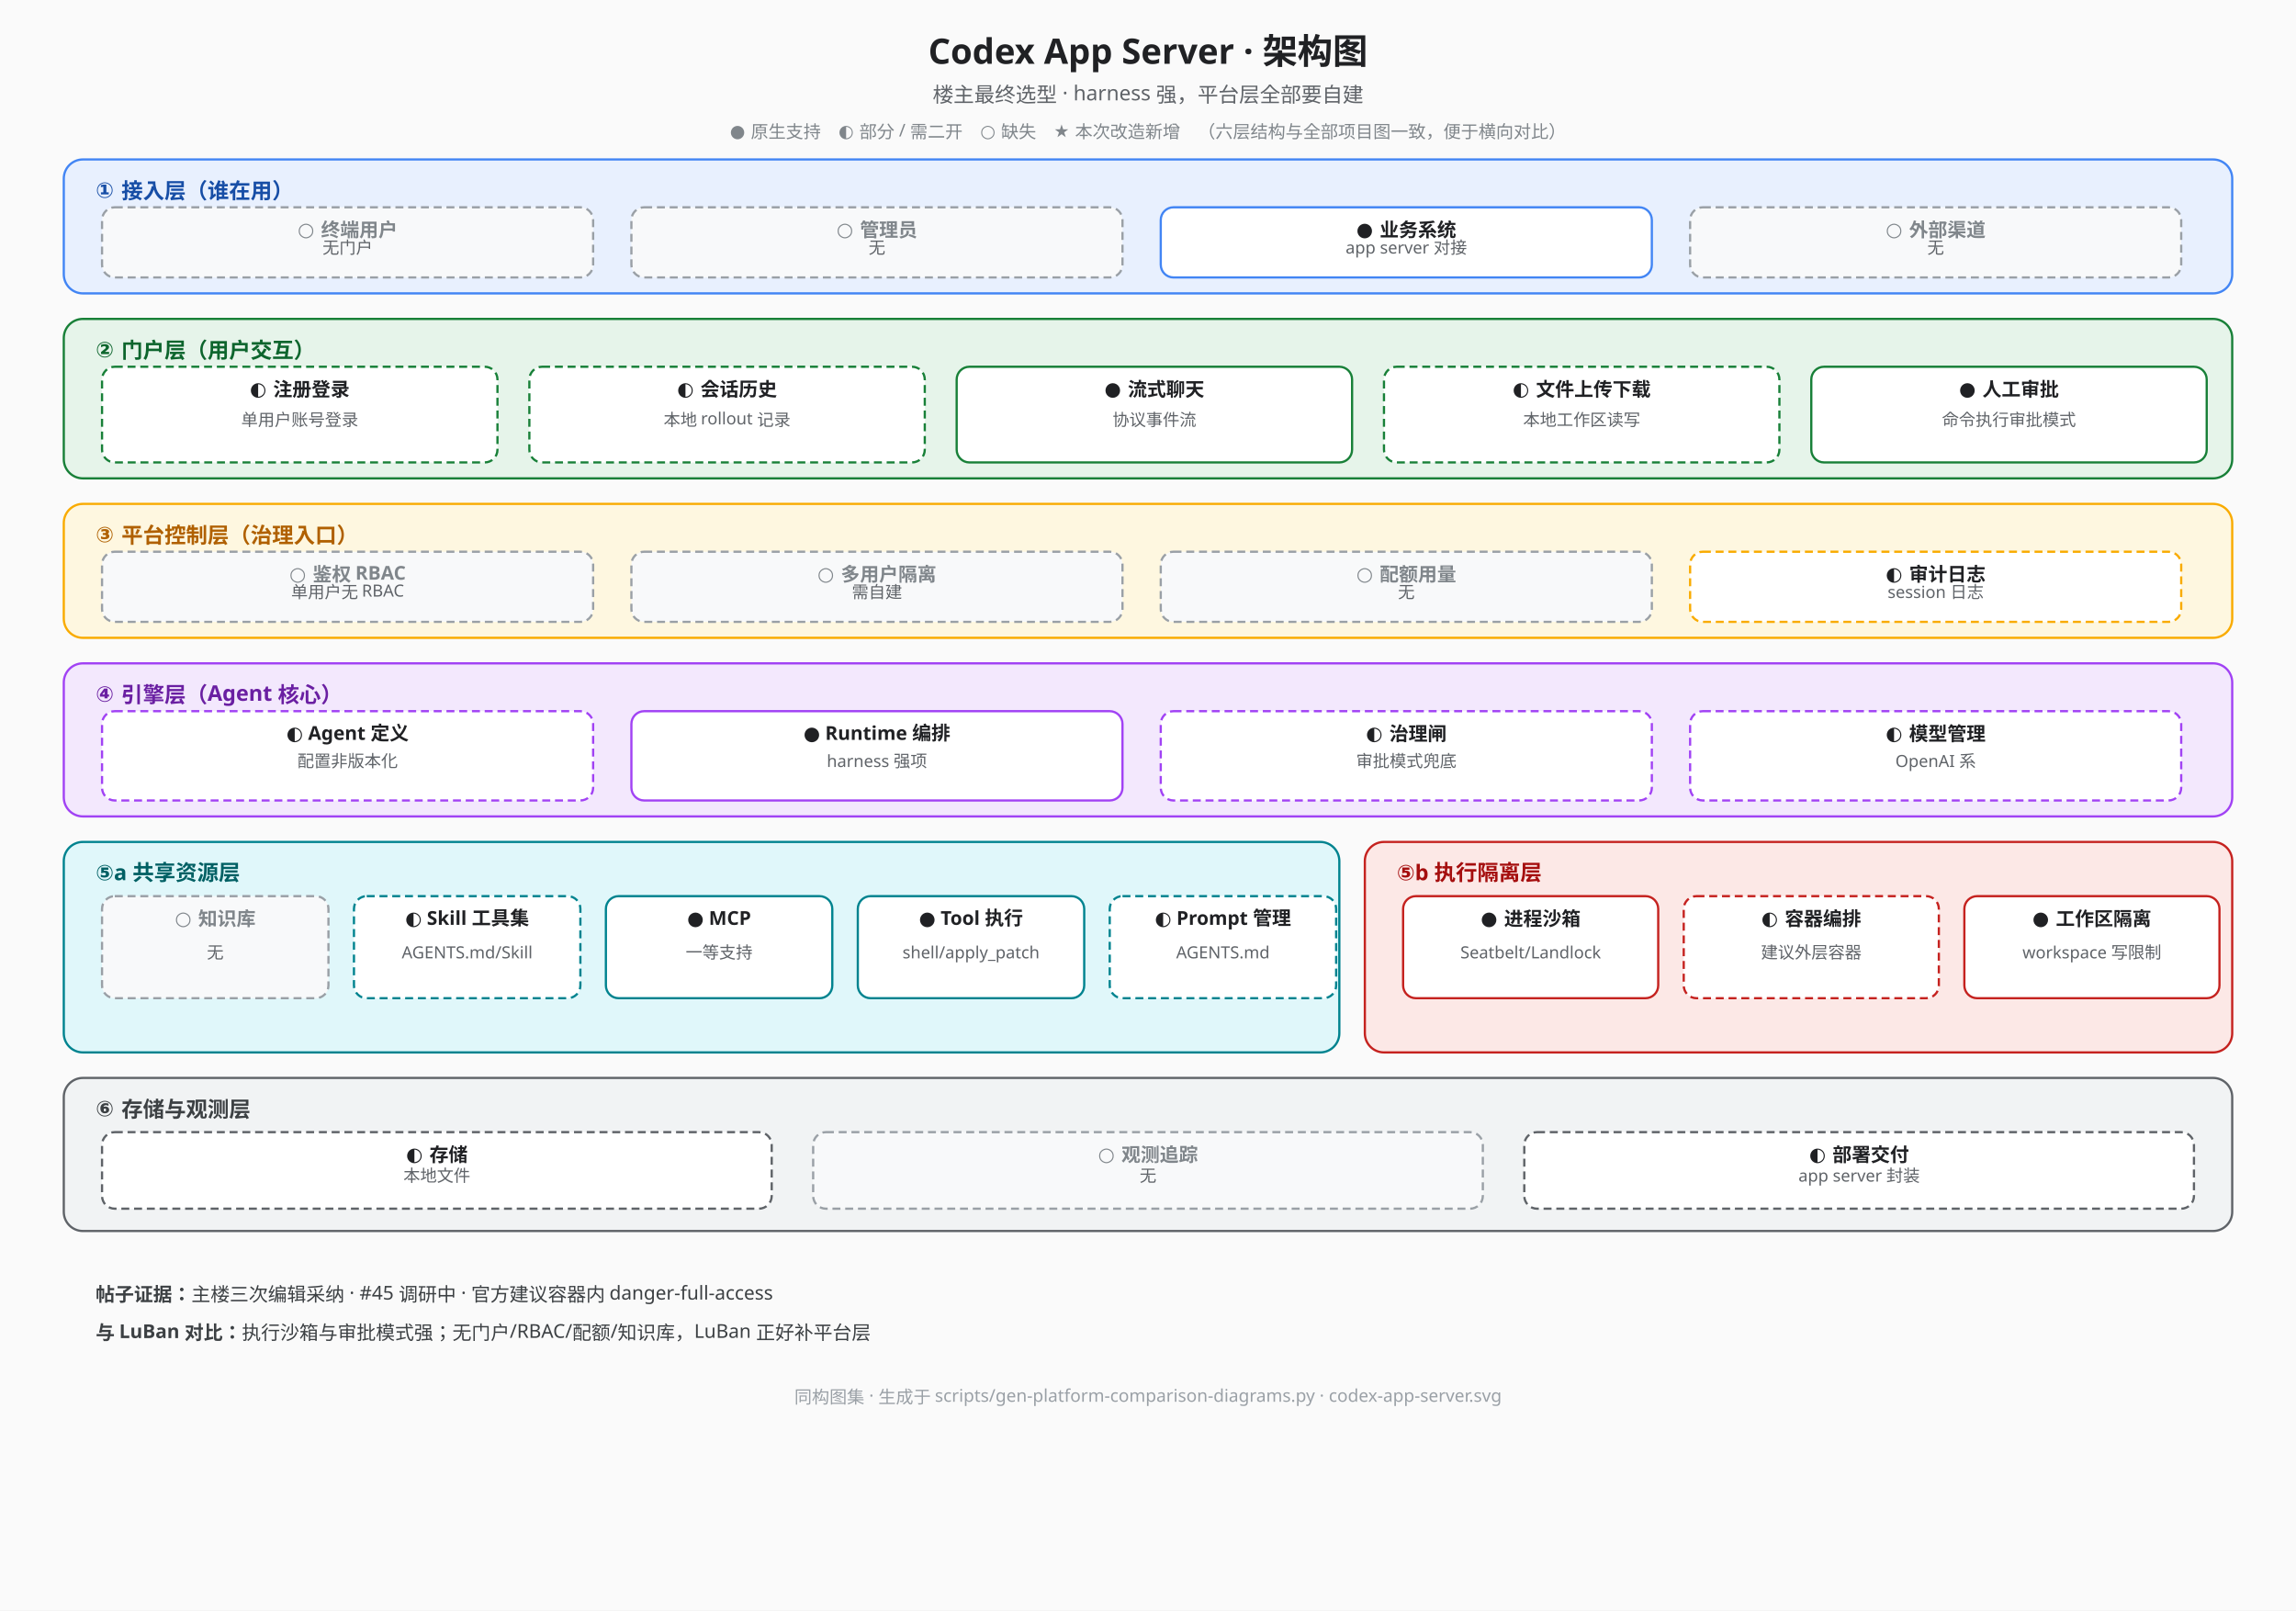
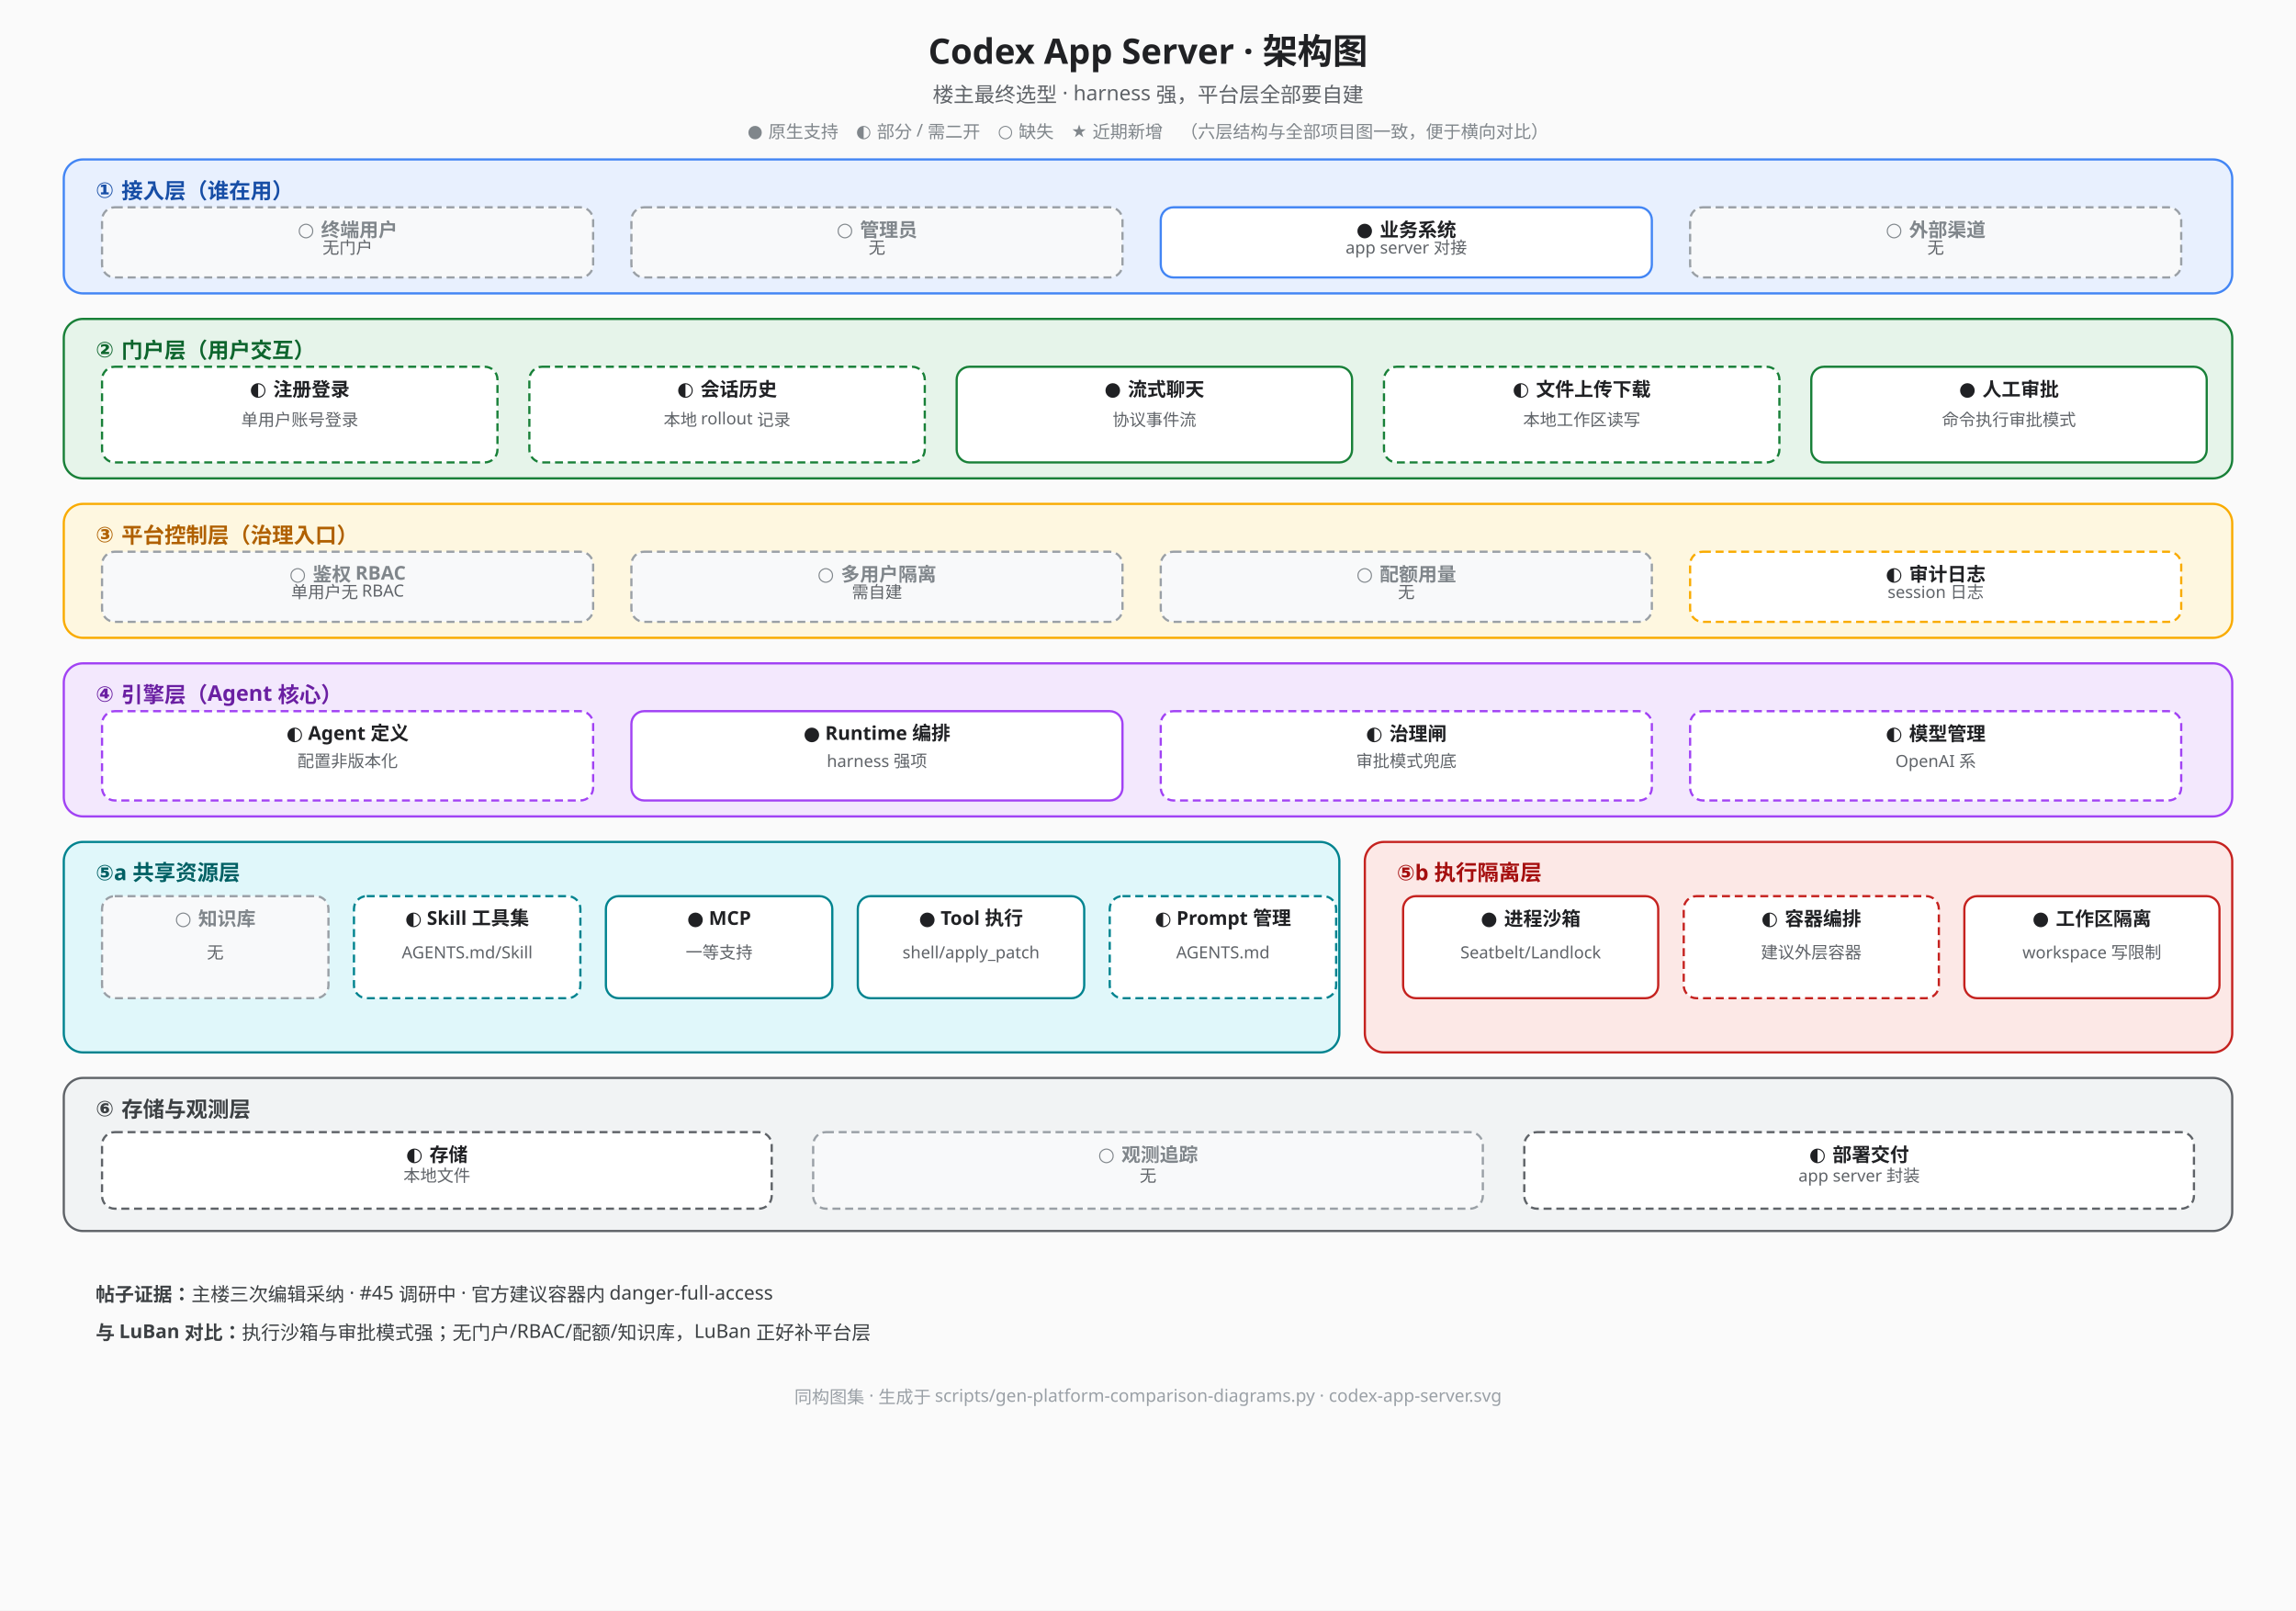
<svg xmlns="http://www.w3.org/2000/svg" width="1440" height="1010" viewBox="0 0 1440 1010" font-family="'PingFang SC','Microsoft YaHei',sans-serif">
  <rect width="1440" height="1010" fill="#FAFAFA" />
  <text x="720.0" y="40" text-anchor="middle" font-size="22" font-weight="700" fill="#202124">Codex App Server · 架构图</text>
  <text x="720.0" y="64" text-anchor="middle" font-size="13" fill="#5F6368">楼主最终选型 · harness 强，平台层全部要自建</text>
-   <text x="720.0" y="86" text-anchor="middle" font-size="11" fill="#80868B">● 原生支持　◐ 部分 / 需二开　○ 缺失　★ 本次改造新增　（六层结构与全部项目图一致，便于横向对比）</text>
+   <text x="720.0" y="86" text-anchor="middle" font-size="11" fill="#80868B">● 原生支持　◐ 部分 / 需二开　○ 缺失　★ 近期新增　（六层结构与全部项目图一致，便于横向对比）</text>
  <rect x="40" y="100" width="1360" height="84" rx="12" fill="#E8F0FE" stroke="#4285F4" stroke-width="1.4" />
  <text x="60" y="124" font-size="13.5" font-weight="700" fill="#174EA6">① 接入层（谁在用）</text>
  <rect x="64" y="130" width="308" height="44" rx="8" fill="#F8F9FA" stroke="#9AA0A6" stroke-dasharray="5 3" stroke-width="1.4" />
  <text x="218.0" y="148" text-anchor="middle" font-size="12" font-weight="600" fill="#80868B">○ 终端用户</text>
  <text x="218.0" y="159.0" text-anchor="middle" font-size="10.5" fill="#5F6368">无门户</text>
  <rect x="396" y="130" width="308" height="44" rx="8" fill="#F8F9FA" stroke="#9AA0A6" stroke-dasharray="5 3" stroke-width="1.4" />
  <text x="550.0" y="148" text-anchor="middle" font-size="12" font-weight="600" fill="#80868B">○ 管理员</text>
  <text x="550.0" y="159.0" text-anchor="middle" font-size="10.5" fill="#5F6368">无</text>
  <rect x="728" y="130" width="308" height="44" rx="8" fill="#FFFFFF" stroke="#4285F4" stroke-width="1.4" />
  <text x="882.0" y="148" text-anchor="middle" font-size="12" font-weight="600" fill="#202124">● 业务系统</text>
  <text x="882.0" y="159.0" text-anchor="middle" font-size="10.5" fill="#5F6368">app server 对接</text>
  <rect x="1060" y="130" width="308" height="44" rx="8" fill="#F8F9FA" stroke="#9AA0A6" stroke-dasharray="5 3" stroke-width="1.4" />
  <text x="1214.0" y="148" text-anchor="middle" font-size="12" font-weight="600" fill="#80868B">○ 外部渠道</text>
  <text x="1214.0" y="159.0" text-anchor="middle" font-size="10.5" fill="#5F6368">无</text>
  <rect x="40" y="200" width="1360" height="100" rx="12" fill="#E6F4EA" stroke="#188038" stroke-width="1.4" />
  <text x="60" y="224" font-size="13.5" font-weight="700" fill="#0D652D">② 门户层（用户交互）</text>
  <rect x="64" y="230" width="248" height="60" rx="8" fill="#FFFFFF" stroke="#188038" stroke-dasharray="5 3" stroke-width="1.4" />
  <text x="188.0" y="248" text-anchor="middle" font-size="12" font-weight="600" fill="#202124">◐ 注册登录</text>
  <text x="188.0" y="267.0" text-anchor="middle" font-size="10.5" fill="#5F6368">单用户账号登录</text>
  <rect x="332" y="230" width="248" height="60" rx="8" fill="#FFFFFF" stroke="#188038" stroke-dasharray="5 3" stroke-width="1.4" />
  <text x="456.0" y="248" text-anchor="middle" font-size="12" font-weight="600" fill="#202124">◐ 会话历史</text>
  <text x="456.0" y="267.0" text-anchor="middle" font-size="10.5" fill="#5F6368">本地 rollout 记录</text>
  <rect x="600" y="230" width="248" height="60" rx="8" fill="#FFFFFF" stroke="#188038" stroke-width="1.4" />
  <text x="724.0" y="248" text-anchor="middle" font-size="12" font-weight="600" fill="#202124">● 流式聊天</text>
  <text x="724.0" y="267.0" text-anchor="middle" font-size="10.5" fill="#5F6368">协议事件流</text>
  <rect x="868" y="230" width="248" height="60" rx="8" fill="#FFFFFF" stroke="#188038" stroke-dasharray="5 3" stroke-width="1.4" />
  <text x="992.0" y="248" text-anchor="middle" font-size="12" font-weight="600" fill="#202124">◐ 文件上传下载</text>
  <text x="992.0" y="267.0" text-anchor="middle" font-size="10.5" fill="#5F6368">本地工作区读写</text>
  <rect x="1136" y="230" width="248" height="60" rx="8" fill="#FFFFFF" stroke="#188038" stroke-width="1.4" />
  <text x="1260.0" y="248" text-anchor="middle" font-size="12" font-weight="600" fill="#202124">● 人工审批</text>
  <text x="1260.0" y="267.0" text-anchor="middle" font-size="10.5" fill="#5F6368">命令执行审批模式</text>
  <rect x="40" y="316" width="1360" height="84" rx="12" fill="#FEF7E0" stroke="#F9AB00" stroke-width="1.4" />
  <text x="60" y="340" font-size="13.5" font-weight="700" fill="#B06000">③ 平台控制层（治理入口）</text>
  <rect x="64" y="346" width="308" height="44" rx="8" fill="#F8F9FA" stroke="#9AA0A6" stroke-dasharray="5 3" stroke-width="1.4" />
  <text x="218.0" y="364" text-anchor="middle" font-size="12" font-weight="600" fill="#80868B">○ 鉴权 RBAC</text>
  <text x="218.0" y="375.0" text-anchor="middle" font-size="10.5" fill="#5F6368">单用户无 RBAC</text>
  <rect x="396" y="346" width="308" height="44" rx="8" fill="#F8F9FA" stroke="#9AA0A6" stroke-dasharray="5 3" stroke-width="1.4" />
  <text x="550.0" y="364" text-anchor="middle" font-size="12" font-weight="600" fill="#80868B">○ 多用户隔离</text>
  <text x="550.0" y="375.0" text-anchor="middle" font-size="10.5" fill="#5F6368">需自建</text>
  <rect x="728" y="346" width="308" height="44" rx="8" fill="#F8F9FA" stroke="#9AA0A6" stroke-dasharray="5 3" stroke-width="1.4" />
  <text x="882.0" y="364" text-anchor="middle" font-size="12" font-weight="600" fill="#80868B">○ 配额用量</text>
  <text x="882.0" y="375.0" text-anchor="middle" font-size="10.5" fill="#5F6368">无</text>
  <rect x="1060" y="346" width="308" height="44" rx="8" fill="#FFFFFF" stroke="#F9AB00" stroke-dasharray="5 3" stroke-width="1.4" />
  <text x="1214.0" y="364" text-anchor="middle" font-size="12" font-weight="600" fill="#202124">◐ 审计日志</text>
  <text x="1214.0" y="375.0" text-anchor="middle" font-size="10.5" fill="#5F6368">session 日志</text>
  <rect x="40" y="416" width="1360" height="96" rx="12" fill="#F3E8FD" stroke="#A142F4" stroke-width="1.4" />
  <text x="60" y="440" font-size="13.5" font-weight="700" fill="#6A1FA2">④ 引擎层（Agent 核心）</text>
  <rect x="64" y="446" width="308" height="56" rx="8" fill="#FFFFFF" stroke="#A142F4" stroke-dasharray="5 3" stroke-width="1.4" />
  <text x="218.0" y="464" text-anchor="middle" font-size="12" font-weight="600" fill="#202124">◐ Agent 定义</text>
  <text x="218.0" y="481.0" text-anchor="middle" font-size="10.5" fill="#5F6368">配置非版本化</text>
  <rect x="396" y="446" width="308" height="56" rx="8" fill="#FFFFFF" stroke="#A142F4" stroke-width="1.4" />
  <text x="550.0" y="464" text-anchor="middle" font-size="12" font-weight="600" fill="#202124">● Runtime 编排</text>
  <text x="550.0" y="481.0" text-anchor="middle" font-size="10.5" fill="#5F6368">harness 强项</text>
  <rect x="728" y="446" width="308" height="56" rx="8" fill="#FFFFFF" stroke="#A142F4" stroke-dasharray="5 3" stroke-width="1.4" />
  <text x="882.0" y="464" text-anchor="middle" font-size="12" font-weight="600" fill="#202124">◐ 治理闸</text>
  <text x="882.0" y="481.0" text-anchor="middle" font-size="10.5" fill="#5F6368">审批模式兜底</text>
  <rect x="1060" y="446" width="308" height="56" rx="8" fill="#FFFFFF" stroke="#A142F4" stroke-dasharray="5 3" stroke-width="1.4" />
  <text x="1214.0" y="464" text-anchor="middle" font-size="12" font-weight="600" fill="#202124">◐ 模型管理</text>
  <text x="1214.0" y="481.0" text-anchor="middle" font-size="10.5" fill="#5F6368">OpenAI 系</text>
  <rect x="40" y="528" width="800" height="132" rx="12" fill="#E0F7FA" stroke="#00838F" stroke-width="1.4" />
  <text x="60" y="552" font-size="13.5" font-weight="700" fill="#006064">⑤a 共享资源层</text>
  <rect x="64" y="562" width="142" height="64" rx="8" fill="#F8F9FA" stroke="#9AA0A6" stroke-dasharray="5 3" stroke-width="1.4" />
  <text x="135.0" y="580" text-anchor="middle" font-size="12" font-weight="600" fill="#80868B">○ 知识库</text>
  <text x="135.0" y="601.0" text-anchor="middle" font-size="10.5" fill="#5F6368">无</text>
  <rect x="222" y="562" width="142" height="64" rx="8" fill="#FFFFFF" stroke="#00838F" stroke-dasharray="5 3" stroke-width="1.4" />
  <text x="293.0" y="580" text-anchor="middle" font-size="12" font-weight="600" fill="#202124">◐ Skill 工具集</text>
  <text x="293.0" y="601.0" text-anchor="middle" font-size="10.5" fill="#5F6368">AGENTS.md/Skill</text>
  <rect x="380" y="562" width="142" height="64" rx="8" fill="#FFFFFF" stroke="#00838F" stroke-width="1.4" />
  <text x="451.0" y="580" text-anchor="middle" font-size="12" font-weight="600" fill="#202124">● MCP</text>
  <text x="451.0" y="601.0" text-anchor="middle" font-size="10.5" fill="#5F6368">一等支持</text>
  <rect x="538" y="562" width="142" height="64" rx="8" fill="#FFFFFF" stroke="#00838F" stroke-width="1.4" />
  <text x="609.0" y="580" text-anchor="middle" font-size="12" font-weight="600" fill="#202124">● Tool 执行</text>
  <text x="609.0" y="601.0" text-anchor="middle" font-size="10.5" fill="#5F6368">shell/apply_patch</text>
  <rect x="696" y="562" width="142" height="64" rx="8" fill="#FFFFFF" stroke="#00838F" stroke-dasharray="5 3" stroke-width="1.4" />
  <text x="767.0" y="580" text-anchor="middle" font-size="12" font-weight="600" fill="#202124">◐ Prompt 管理</text>
  <text x="767.0" y="601.0" text-anchor="middle" font-size="10.5" fill="#5F6368">AGENTS.md</text>
  <rect x="856" y="528" width="544" height="132" rx="12" fill="#FCE8E6" stroke="#C5221F" stroke-width="1.4" />
  <text x="876" y="552" font-size="13.5" font-weight="700" fill="#A50E0E">⑤b 执行隔离层</text>
  <rect x="880" y="562" width="160" height="64" rx="8" fill="#FFFFFF" stroke="#C5221F" stroke-width="1.4" />
  <text x="960.0" y="580" text-anchor="middle" font-size="12" font-weight="600" fill="#202124">● 进程沙箱</text>
  <text x="960.0" y="601.0" text-anchor="middle" font-size="10.5" fill="#5F6368">Seatbelt/Landlock</text>
  <rect x="1056" y="562" width="160" height="64" rx="8" fill="#FFFFFF" stroke="#C5221F" stroke-dasharray="5 3" stroke-width="1.4" />
  <text x="1136.0" y="580" text-anchor="middle" font-size="12" font-weight="600" fill="#202124">◐ 容器编排</text>
  <text x="1136.0" y="601.0" text-anchor="middle" font-size="10.5" fill="#5F6368">建议外层容器</text>
  <rect x="1232" y="562" width="160" height="64" rx="8" fill="#FFFFFF" stroke="#C5221F" stroke-width="1.4" />
  <text x="1312.0" y="580" text-anchor="middle" font-size="12" font-weight="600" fill="#202124">● 工作区隔离</text>
  <text x="1312.0" y="601.0" text-anchor="middle" font-size="10.5" fill="#5F6368">workspace 写限制</text>
  <rect x="40" y="676" width="1360" height="96" rx="12" fill="#F1F3F4" stroke="#5F6368" stroke-width="1.4" />
  <text x="60" y="700" font-size="13.5" font-weight="700" fill="#3C4043">⑥ 存储与观测层</text>
  <rect x="64" y="710" width="420" height="48" rx="8" fill="#FFFFFF" stroke="#5F6368" stroke-dasharray="5 3" stroke-width="1.4" />
  <text x="274.0" y="728" text-anchor="middle" font-size="12" font-weight="600" fill="#202124">◐ 存储</text>
  <text x="274.0" y="741.0" text-anchor="middle" font-size="10.5" fill="#5F6368">本地文件</text>
  <rect x="510" y="710" width="420" height="48" rx="8" fill="#F8F9FA" stroke="#9AA0A6" stroke-dasharray="5 3" stroke-width="1.4" />
  <text x="720.0" y="728" text-anchor="middle" font-size="12" font-weight="600" fill="#80868B">○ 观测追踪</text>
  <text x="720.0" y="741.0" text-anchor="middle" font-size="10.5" fill="#5F6368">无</text>
  <rect x="956" y="710" width="420" height="48" rx="8" fill="#FFFFFF" stroke="#5F6368" stroke-dasharray="5 3" stroke-width="1.4" />
  <text x="1166.0" y="728" text-anchor="middle" font-size="12" font-weight="600" fill="#202124">◐ 部署交付</text>
  <text x="1166.0" y="741.0" text-anchor="middle" font-size="10.5" fill="#5F6368">app server 封装</text>
  <text x="60" y="816" font-size="12" fill="#3C4043">
    <tspan font-weight="700">帖子证据：</tspan>主楼三次编辑采纳 · #45 调研中 · 官方建议容器内 danger-full-access</text>
  <text x="60" y="840" font-size="12" fill="#3C4043">
    <tspan font-weight="700">与 LuBan 对比：</tspan>执行沙箱与审批模式强；无门户/RBAC/配额/知识库，LuBan 正好补平台层</text>
  <text x="720.0" y="880" text-anchor="middle" font-size="11" fill="#9AA0A6">同构图集 · 生成于 scripts/gen-platform-comparison-diagrams.py · codex-app-server.svg</text>
</svg>
